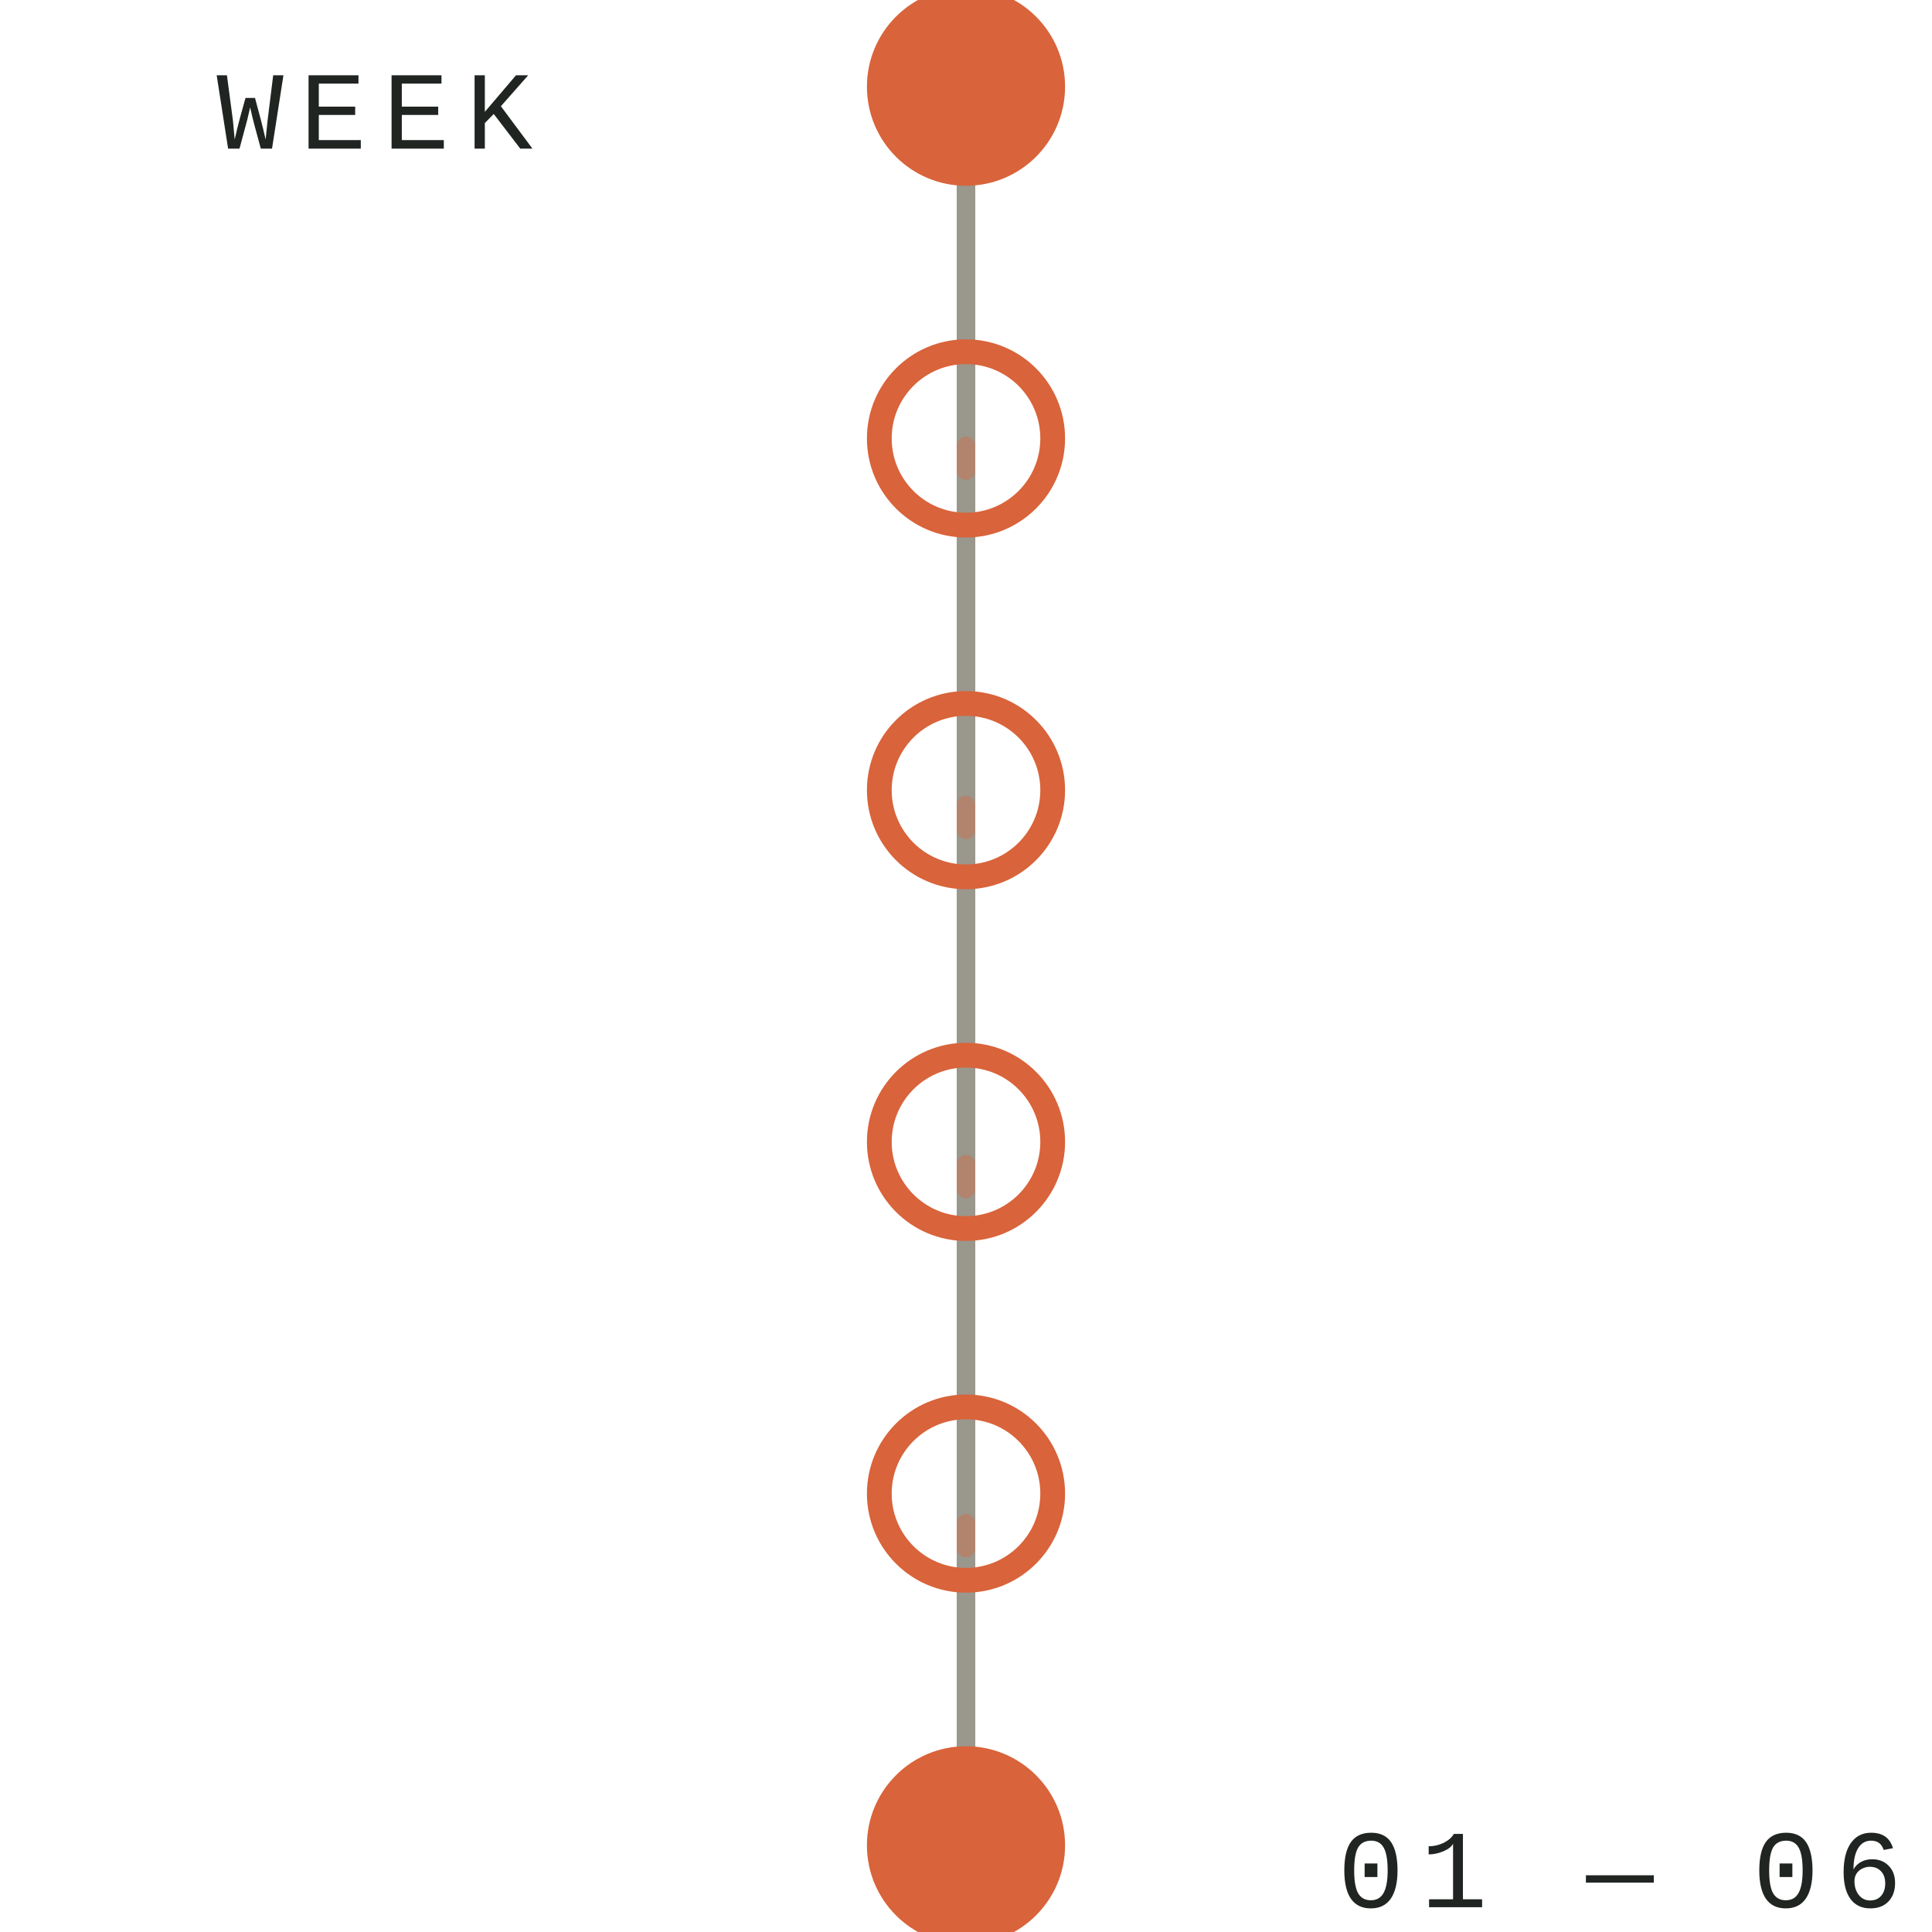
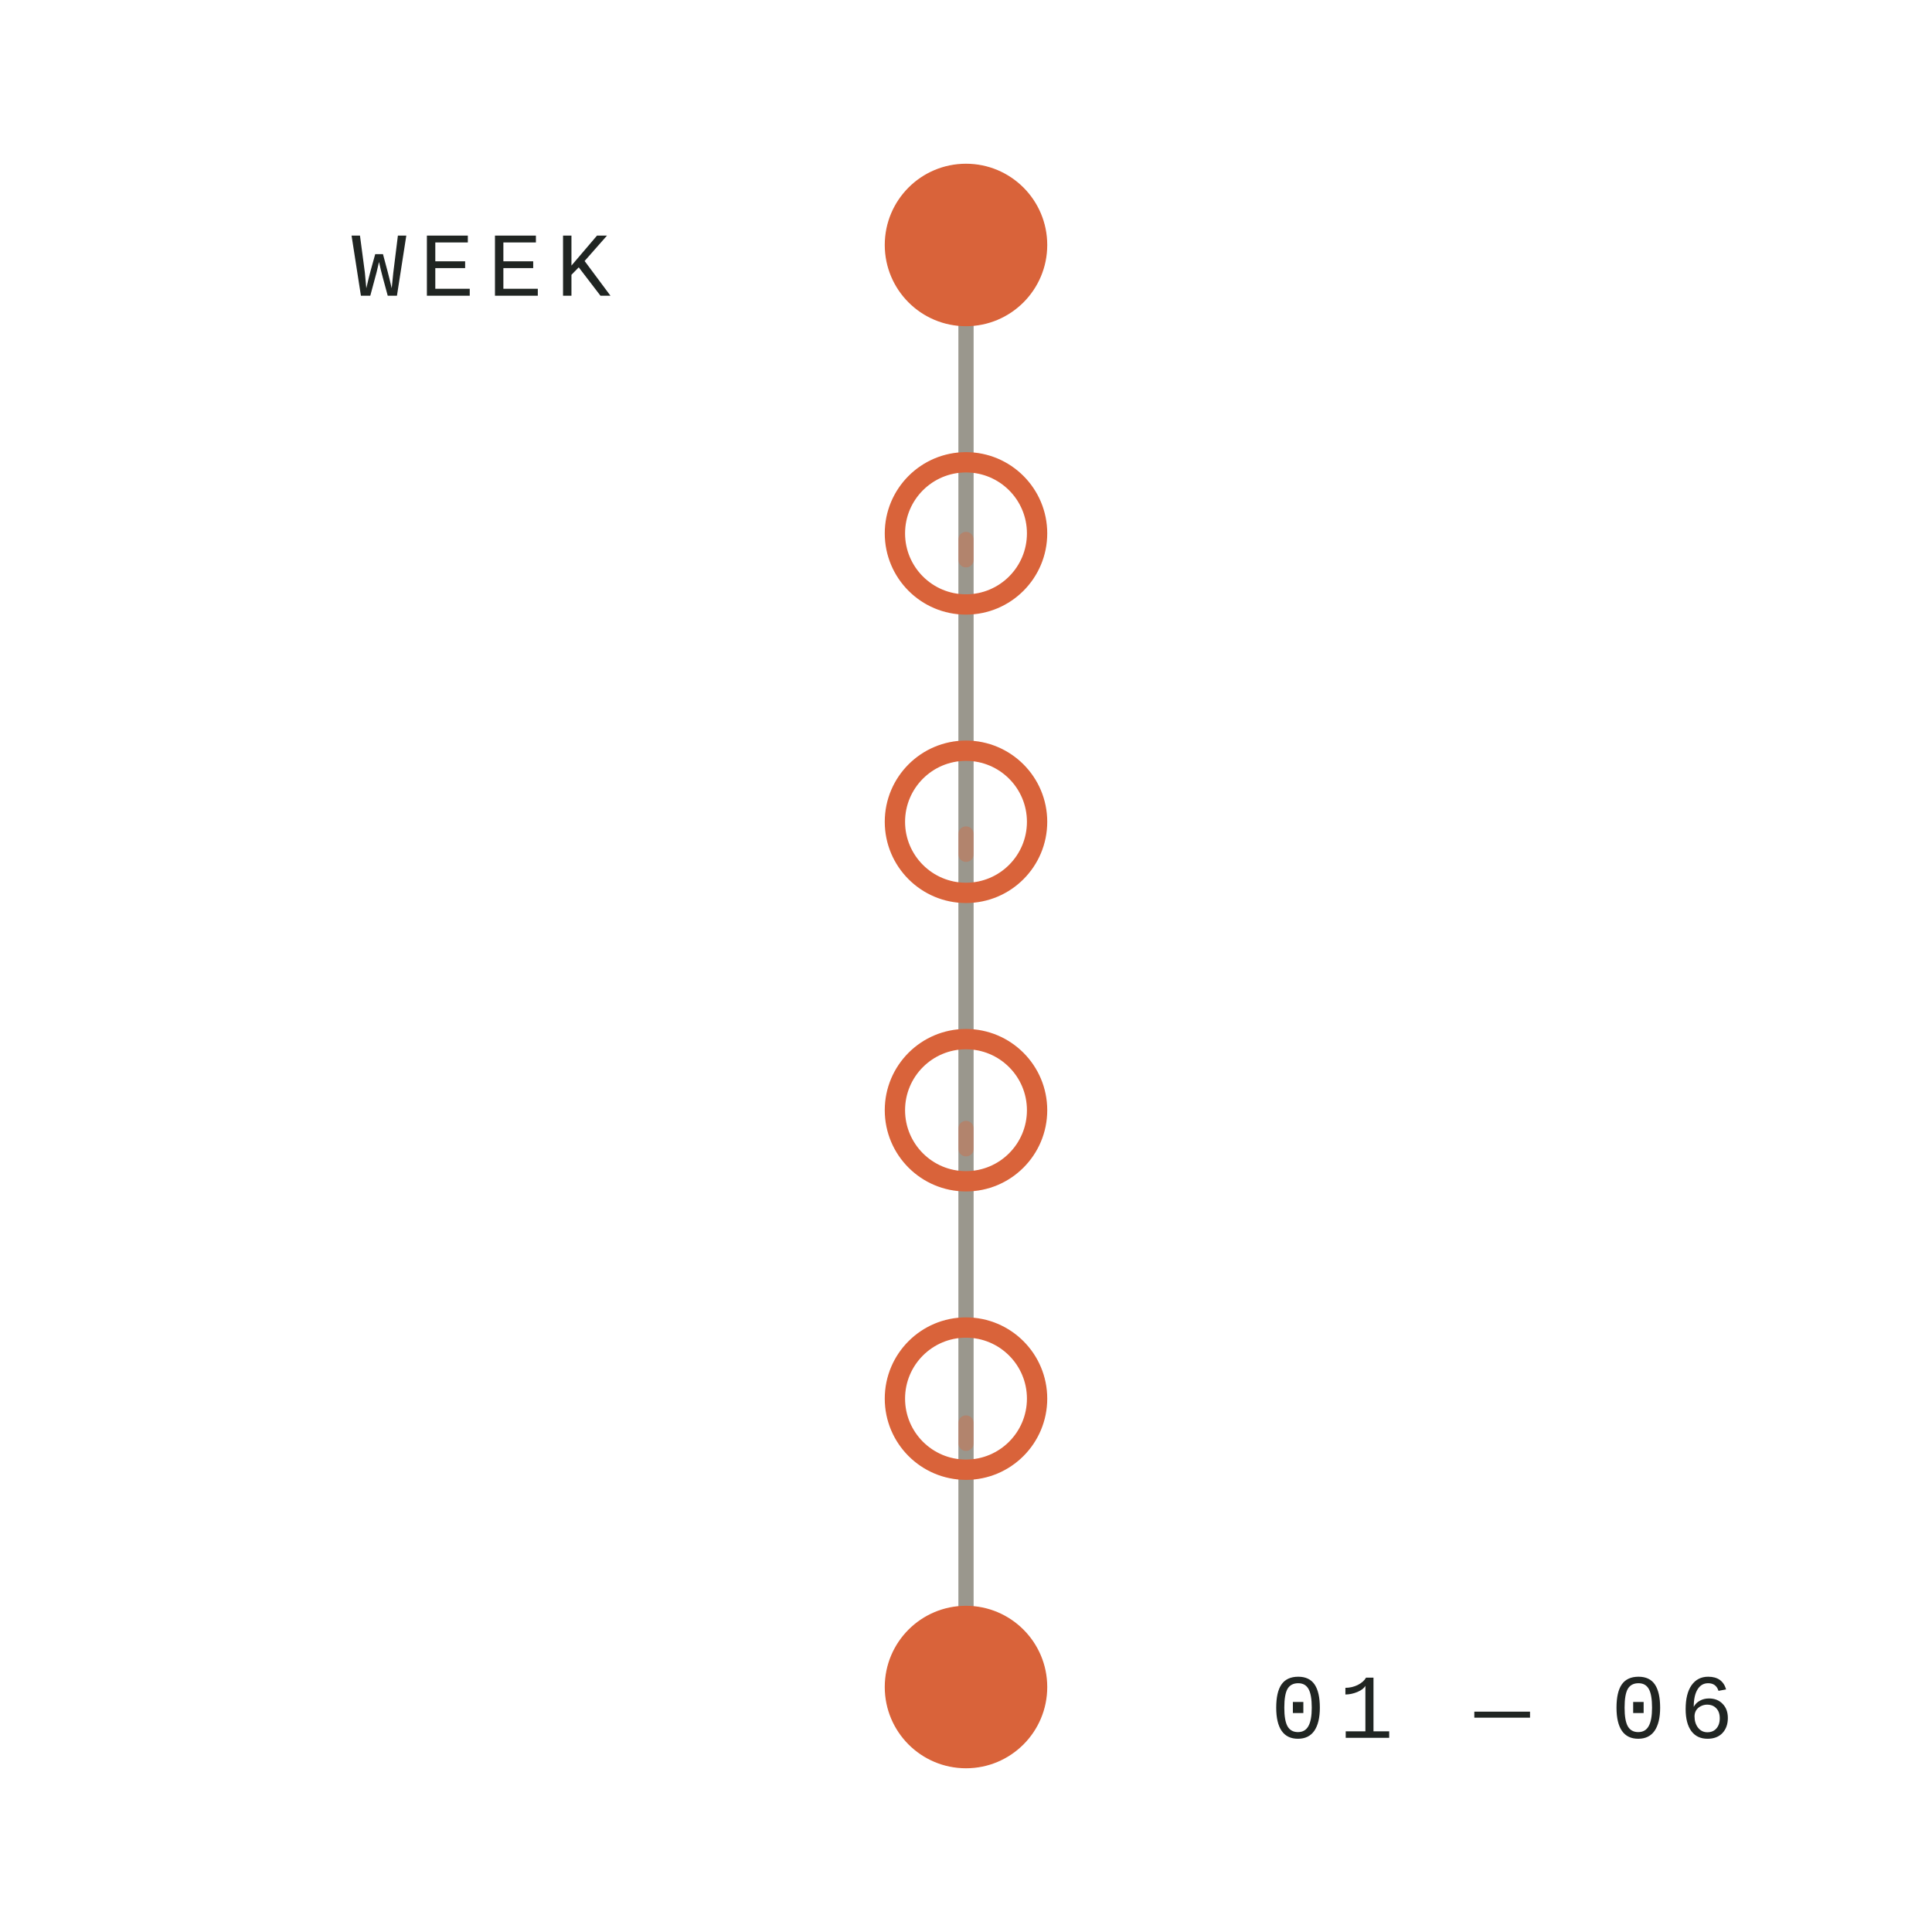
<svg xmlns="http://www.w3.org/2000/svg" viewBox="0 47 156 156" role="img" aria-labelledby="title desc">
-   <g fill="none" stroke-linecap="round" stroke-linejoin="round">
-     <path d="M78 54v142" stroke="#9a978d" stroke-width="1.5" />
-     <path d="M78 54v142" stroke="#d9633a" stroke-width="1.5" stroke-dasharray="2 27" opacity=".38" />
-     <circle cx="78" cy="54" r="7.5" fill="#d9633a" stroke="#d9633a" />
-     <circle cx="78" cy="82.4" r="7" stroke="#d9633a" stroke-width="2" />
-     <circle cx="78" cy="110.8" r="7" stroke="#d9633a" stroke-width="2" />
-     <circle cx="78" cy="139.2" r="7" stroke="#d9633a" stroke-width="2" />
-     <circle cx="78" cy="167.6" r="7" stroke="#d9633a" stroke-width="2" />
-     <circle cx="78" cy="196" r="7.5" fill="#d9633a" stroke="#d9633a" />
-   </g>
-   <g fill="#202522" font-family="'DM Mono', 'Courier New', monospace" font-size="9" letter-spacing="1.3">
-     <text x="43" y="59" text-anchor="end">WEEK</text>
-     <text x="108" y="201">01 — 06</text>
+   <g transform="translate(14.04 22.5) scale(.82)">
+     <g fill="none" stroke-linecap="round" stroke-linejoin="round">
+       <path d="M78 54v142" stroke="#9a978d" stroke-width="1.5" />
+       <path d="M78 54v142" stroke="#d9633a" stroke-width="1.5" stroke-dasharray="2 27" opacity=".38" />
+       <circle cx="78" cy="54" r="7.5" fill="#d9633a" stroke="#d9633a" />
+       <circle cx="78" cy="82.4" r="7" stroke="#d9633a" stroke-width="2" />
+       <circle cx="78" cy="110.8" r="7" stroke="#d9633a" stroke-width="2" />
+       <circle cx="78" cy="139.2" r="7" stroke="#d9633a" stroke-width="2" />
+       <circle cx="78" cy="167.6" r="7" stroke="#d9633a" stroke-width="2" />
+       <circle cx="78" cy="196" r="7.5" fill="#d9633a" stroke="#d9633a" />
+     </g>
+     <g fill="#202522" font-family="'DM Mono', 'Courier New', monospace" font-size="9" letter-spacing="1.3">
+       <text x="43" y="59" text-anchor="end">WEEK</text>
+       <text x="108" y="201">01 — 06</text>
+     </g>
  </g>
</svg>
